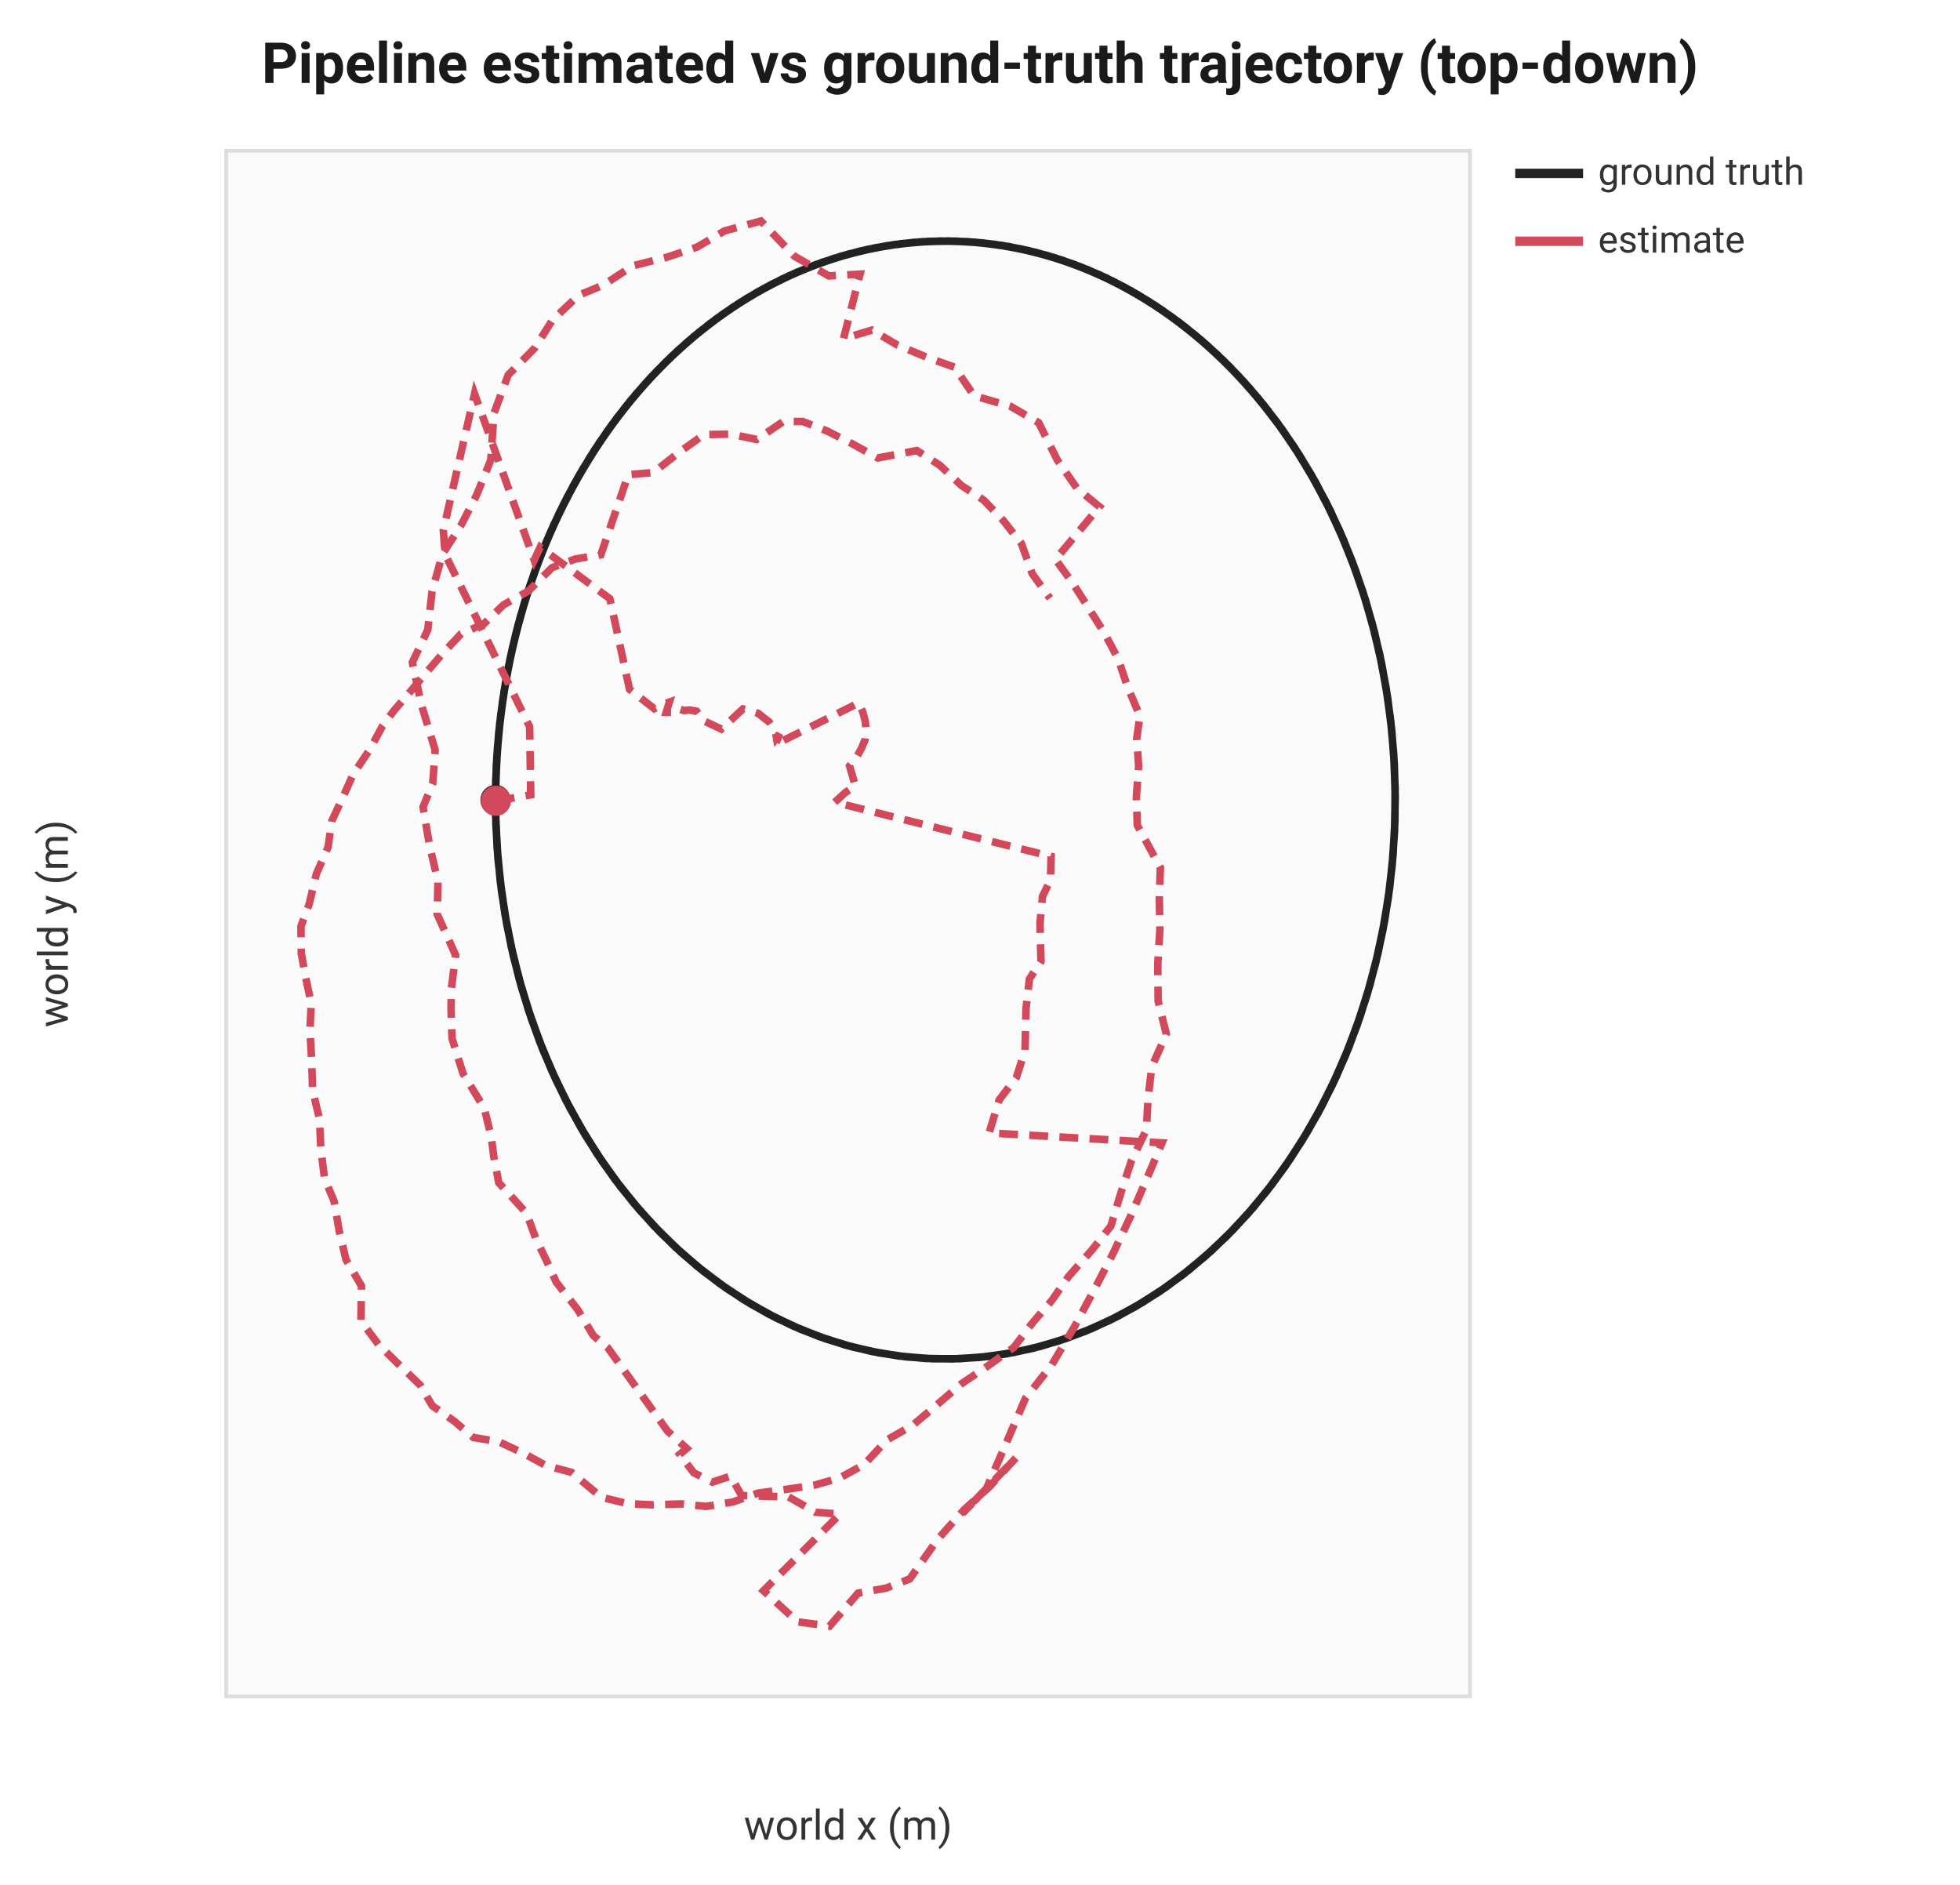
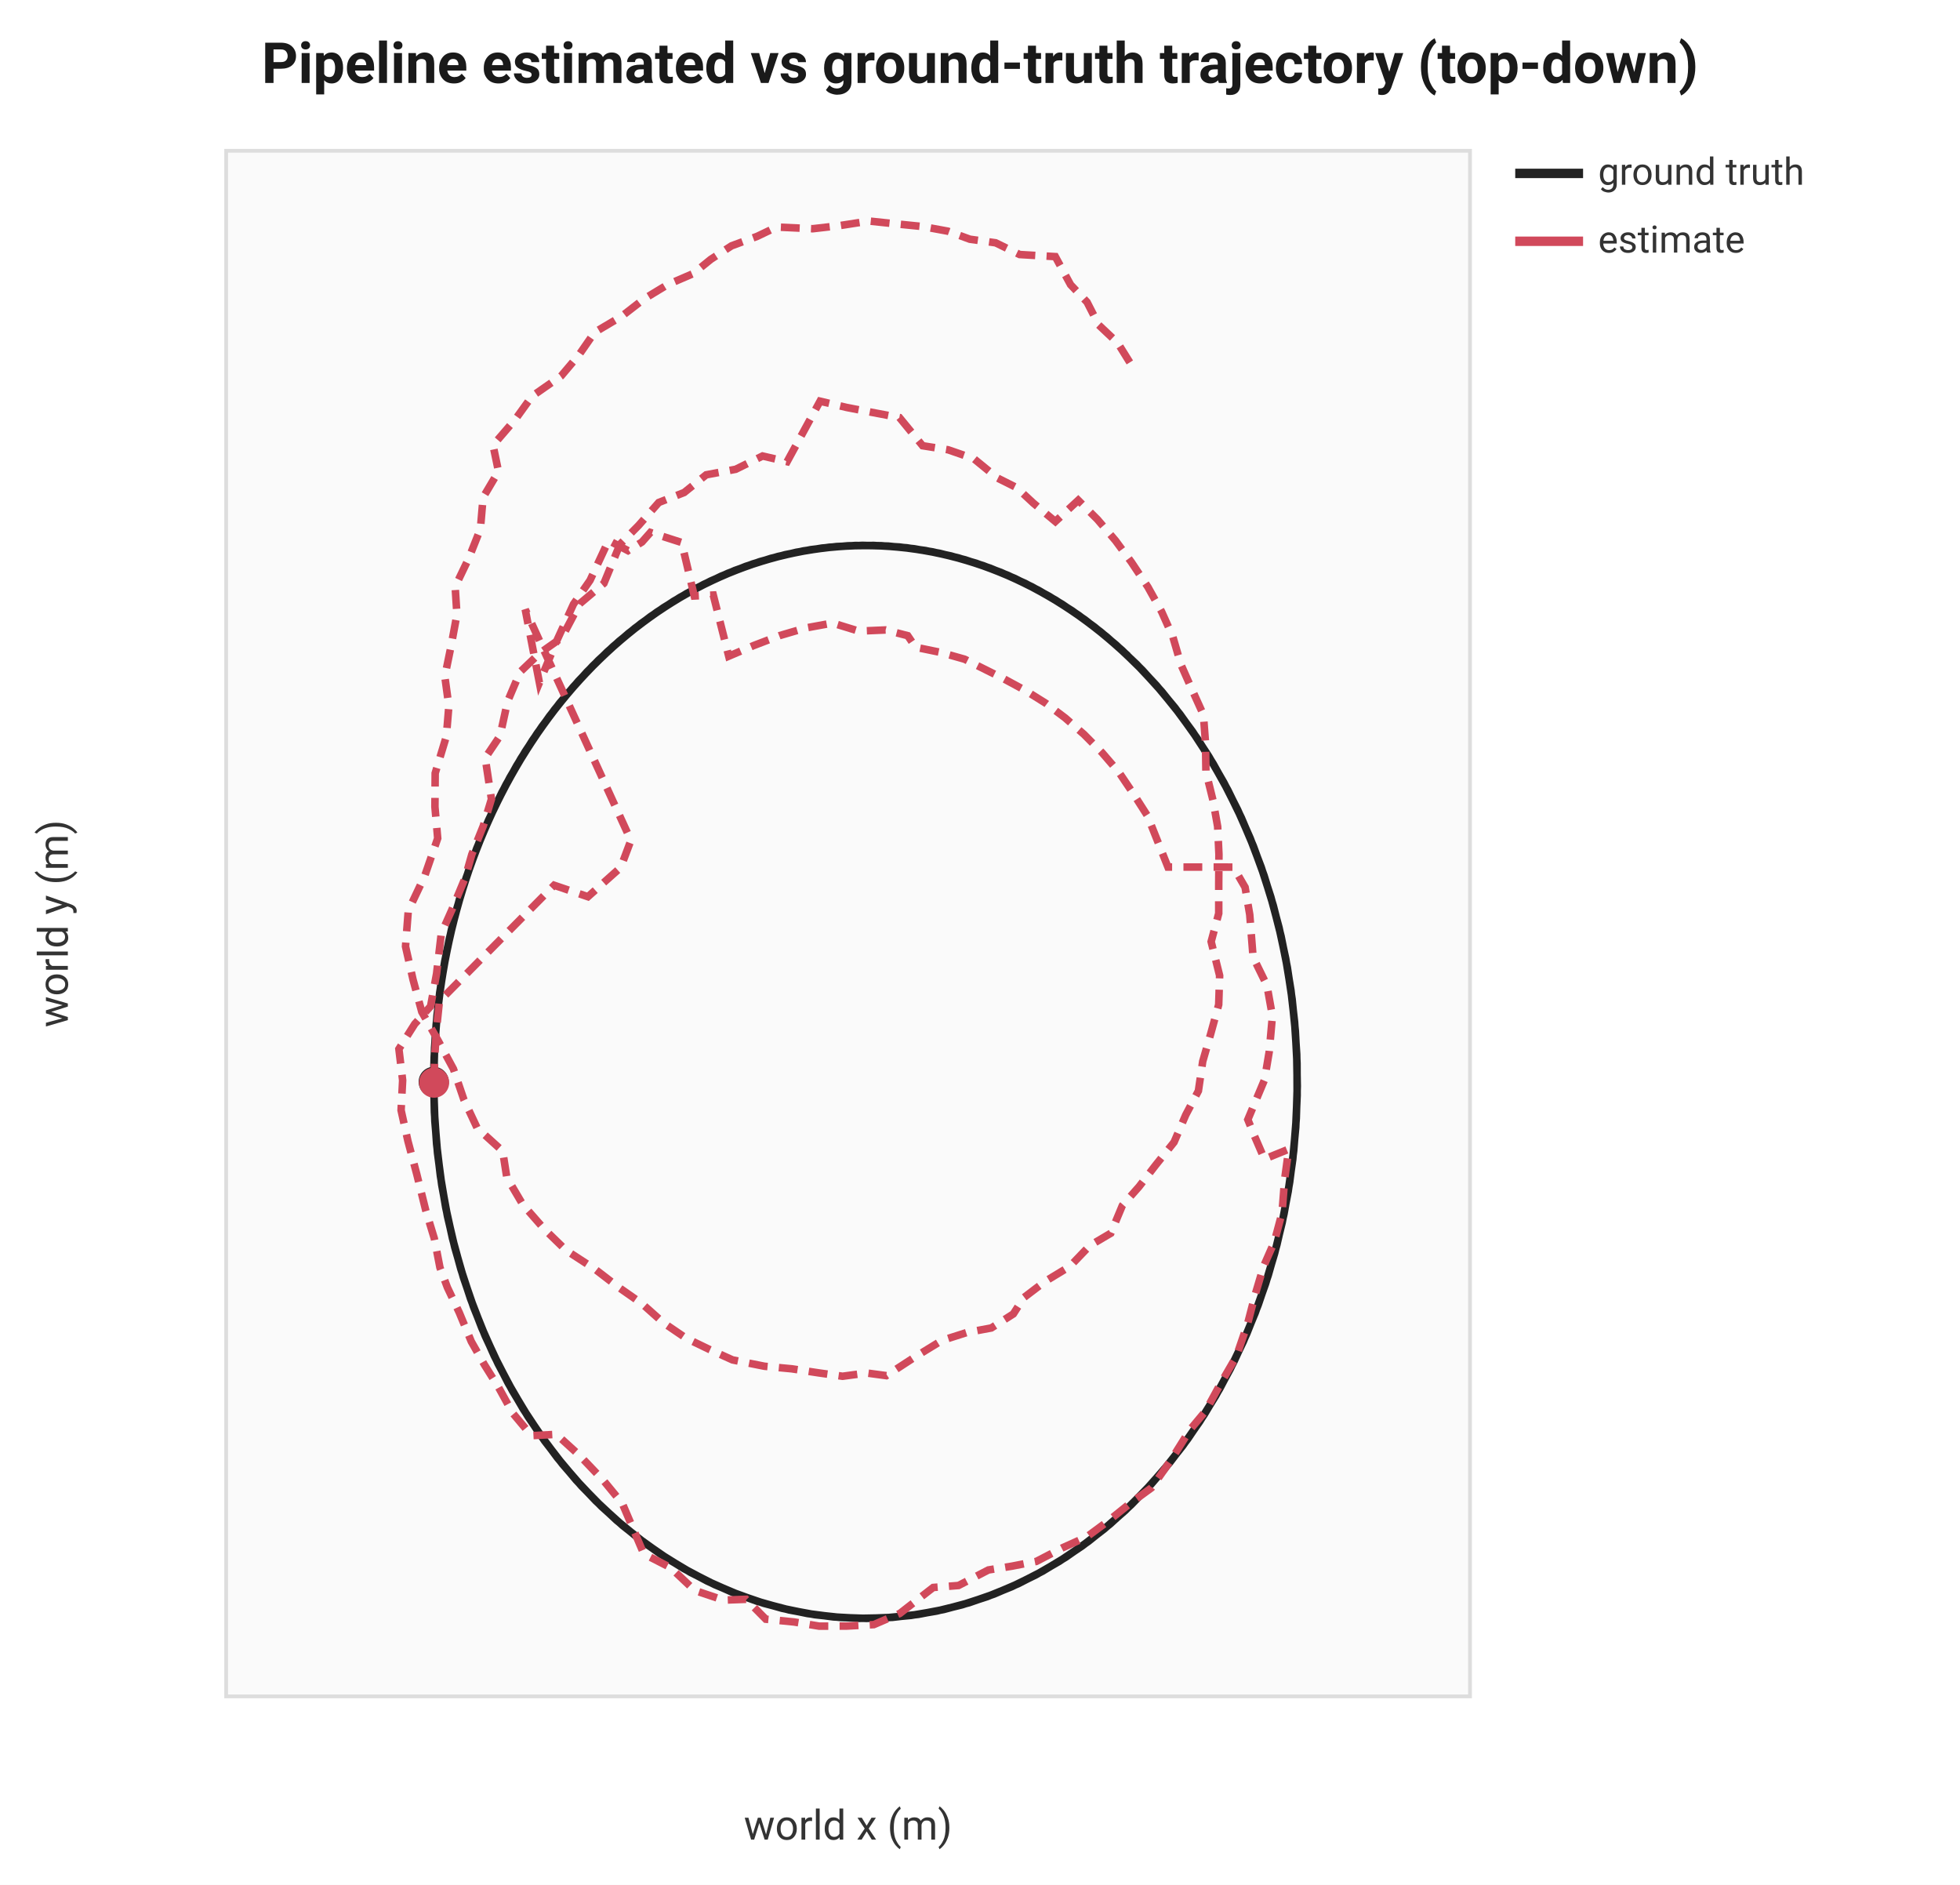
<svg xmlns="http://www.w3.org/2000/svg" width="520" height="500" viewBox="0 0 520 500" font-family="-apple-system,Segoe UI,Roboto,sans-serif">
  <rect width="520" height="500" fill="#ffffff" />
  <text x="260" y="22" text-anchor="middle" font-size="15" font-weight="600" fill="#1a1a1a">Pipeline  estimated vs ground-truth trajectory (top-down)</text>
  <rect x="60" y="40" width="330" height="410" fill="#fafafa" stroke="#ddd" />
-   <polyline points="131.458,212.209 131.673,203.317 132.316,194.457 133.386,185.661 134.879,176.961 136.788,168.388 139.109,159.972 141.831,151.744 144.945,143.734 148.44,135.97 152.304,128.481 156.522,121.293 161.08,114.432 165.961,107.923 171.147,101.789 176.619,96.053 182.359,90.735 188.345,85.854 194.556,81.427 200.969,77.472 207.561,74.001 214.31,71.028 221.189,68.563 228.175,66.614 235.243,65.19 242.367,64.295 249.521,63.932 256.68,64.103 263.817,64.807 270.908,66.041 277.926,67.802 284.847,70.082 291.646,72.873 298.296,76.166 304.777,79.949 311.064,84.208 317.133,88.927 322.963,94.09 328.534,99.678 333.826,105.671 338.818,112.047 343.495,118.784 347.836,125.858 351.83,133.242 355.458,140.91 358.712,148.835 361.577,156.988 364.043,165.339 366.1,173.86 367.744,182.518 368.966,191.283 369.764,200.123 370.133,209.007 370.073,217.903 369.584,226.778 368.666,235.6 367.327,244.339 365.566,252.961 363.392,261.437 360.813,269.736 357.84,277.828 354.48,285.684 350.747,293.275 346.655,300.575 342.216,307.556 337.451,314.195 332.373,320.466 327.001,326.348 321.355,331.819 315.455,336.859 309.323,341.451 302.98,345.578 296.45,349.224 289.754,352.378 282.92,355.027 275.968,357.162 268.927,358.776 261.821,359.862 254.674,360.416 247.514,360.438 240.366,359.926 233.256,358.882 226.208,357.31 219.249,355.216 212.404,352.608 205.697,349.494 199.152,345.886 192.794,341.797 186.644,337.241 180.725,332.236 175.058,326.799 169.664,320.949 164.561,314.708 159.77,308.098 155.305,301.143 151.185,293.867 147.423,286.299 144.033,278.463 141.028,270.389 138.417,262.105 136.211,253.642 134.418,245.03 133.043,236.3 132.093,227.483 131.569,218.611 131.475,209.716 131.81,200.83 132.573,191.984 133.762,183.212 135.372,174.544 137.398,166.012 139.831,157.646 142.664,149.476 145.887,141.532 149.487,133.842 153.451,126.435 157.766,119.336 162.416,112.571 167.384,106.165 172.652,100.141 178.202,94.52 184.012,89.322 190.064,84.567 196.333,80.271 202.799,76.45 209.438,73.117 216.225,70.285 223.137,67.964 230.149,66.162 237.235,64.886 244.37,64.139 251.528,63.926 258.683,64.247 265.81,65.099 272.883,66.482 279.877,68.388 286.766,70.813 293.525,73.746 300.132,77.177 306.56,81.095 312.787,85.484 318.792,90.33 324.552,95.614 330.047,101.318 335.257,107.42 340.162,113.9 344.745,120.734 348.991,127.897 352.883,135.363 356.409,143.106 359.554,151.098 362.308,159.309 364.66,167.711 366.603,176.273 368.129,184.965 369.233,193.754 369.91,202.61 370.16,211.5 369.979,220.393 369.37,229.257 368.334,238.059 366.874,246.768 364.998,255.353 362.711,263.782 360.019,272.026 356.935,280.055 353.47,287.839 349.636,295.351 345.445,302.564 340.914,309.452 336.058,315.99 330.896,322.154 325.446,327.923 319.726,333.275 313.76,338.192 307.566,342.655 301.167,346.649 294.589,350.158 287.852,353.172 280.982,355.678 274.003,357.667 266.941,359.134 259.821,360.071 252.668,360.476 245.509,360.348 238.369,359.687 231.273,358.494 224.248,356.776 217.319,354.537 210.51,351.786 203.846,348.532 197.351,344.788 191.048,340.566 184.961,335.883 179.11,330.755 173.518,325.2 168.203,319.238 163.186,312.892 158.485,306.182 154.115,299.135 150.094,291.775 146.435,284.128 143.152,276.223 140.256,268.087 137.758,259.75 135.667,251.242 133.99,242.594 132.734,233.836 131.903,225 131.499,216.119 131.525,207.223 131.981,198.345 132.863,189.517 134.171,180.771 135.898,172.138 138.039,163.649 140.585,155.335 143.529,147.226 146.858,139.35 150.561,131.737 154.626,124.413 159.036,117.405 163.777,110.739 168.831,104.437 174.18,98.524 179.805,93.019 185.685,87.944 191.8,83.316 198.127,79.151 204.643,75.466 211.326,72.273 218.151,69.583 225.093,67.407 232.128,65.751 239.231,64.623 246.374,64.026 253.534,63.962 260.684,64.432 267.799,65.434 274.852,66.963 281.818,69.016 288.674,71.584 295.393,74.658 301.952,78.227 308.326,82.278 314.494,86.797 320.432,91.767 326.119,97.171 331.536,102.989 336.662,109.199" fill="none" stroke="#222" stroke-width="2" />
-   <circle cx="131.458" cy="212.209" r="4" fill="#222" />
+   <polyline points="115.067,286.985 115.067,286.678 115.08,284.799 115.184,280.531 115.553,273.887 116.353,265.716 117.583,257.316 119.217,249.023 121.248,240.866 123.668,232.875 126.471,225.079 129.644,217.506 133.177,210.182 137.058,203.135 141.271,196.39 145.803,189.971 150.636,183.901 155.753,178.202 161.136,172.895 166.766,167.998 172.622,163.53 178.683,159.505 184.927,155.94 191.332,152.846 197.875,150.235 204.532,148.116 211.28,146.497 218.093,145.383 224.948,144.779 231.82,144.687 238.684,145.107 245.515,146.038 252.289,147.475 258.982,149.415 265.569,151.85 272.025,154.771 278.331,158.169 284.46,162.029 290.392,166.34 296.106,171.084 301.58,176.246 306.795,181.807 311.732,187.746 316.375,194.041 320.705,200.672 324.706,207.613 328.366,214.84 331.67,222.326 334.607,230.045 337.166,237.969 339.338,246.07 341.115,254.318 342.491,262.683 343.461,271.136 344.022,279.645 344.17,288.182 343.906,296.713 343.23,305.21 342.146,313.642 340.657,321.977 338.768,330.186 336.487,338.24 333.821,346.11 330.781,353.766 327.375,361.183 323.619,368.332 319.523,375.189 315.104,381.728 310.378,387.926 305.36,393.761 300.071,399.211 294.528,404.258 288.751,408.883 282.762,413.069 276.58,416.801 270.231,420.066 263.734,422.852 257.116,425.149 250.398,426.949 243.605,428.245 236.762,429.033 229.894,429.309 223.024,429.073 216.178,428.326 209.381,427.07 202.656,425.31 196.029,423.053 189.522,420.305 183.16,417.078 176.965,413.383 170.959,409.232 165.164,404.642 159.602,399.628 154.291,394.209 149.252,388.404 144.502,382.234 140.058,375.721 135.936,368.889 132.152,361.762 128.718,354.366 125.647,346.728 122.951,338.874 120.639,330.834 118.719,322.636 117.197,314.309 116.081,305.885 115.373,297.392 115.076,288.862 115.192,280.325 115.719,271.812 116.657,263.353 118,254.98 119.746,246.722 121.887,238.608 124.416,230.669 127.323,222.933 130.599,215.427 134.23,208.178 138.205,201.214 142.51,194.558 147.127,188.234 152.042,182.266 157.236,176.675 162.69,171.481 168.385,166.702 174.3,162.356 180.415,158.459 186.707,155.025 193.153,152.065 199.73,149.591 206.415,147.611 213.183,146.133 220.011,145.162 226.873,144.702 233.745,144.753 240.603,145.316 247.42,146.389 254.174,147.969 260.839,150.048 267.391,152.62 273.809,155.676 280.067,159.205 286.144,163.193 292.016,167.627 297.665,172.49 303.068,177.765 308.207,183.434 313.064,189.475 317.62,195.867 321.859,202.587 325.767,209.611 329.328,216.913 332.531,224.467 335.363,232.247 337.815,240.223 339.877,248.368 341.542,256.651 342.805,265.044 343.66,273.516 344.105,282.036 344.138,290.574 343.759,299.1 342.968,307.581 341.77,315.989 340.169,324.292 338.168,332.46 335.779,340.466 333.006,348.278 329.862,355.87 326.358,363.214 322.505,370.284 318.316,377.054 313.81,383.5 309,389.599 303.905,395.328 298.543,400.667 292.931,405.597 287.093,410.101 281.048,414.161 274.817,417.763 268.424,420.895 261.891,423.545 255.242,425.704 248.501,427.363 241.692,428.517 234.839,429.162 227.968,429.295 221.102,428.915 214.268,428.025 207.488,426.628 200.788,424.728 194.192,422.332 187.724,419.449 181.406,416.089 175.261,412.265 169.313,407.99 163.581,403.279 158.087,398.15 152.851,392.62 147.891,386.711 143.225,380.442 138.869,373.838 134.841,366.921 131.153,359.716 127.82,352.249 124.854,344.547 122.264,336.638 120.061,328.551 118.252,320.314 116.844,311.957 115.841,303.51 115.248,295.004 115.067,286.469 115.298,277.935 115.941,269.434 116.992,260.997 118.449,252.653 120.306,244.432 122.557,236.365 125.193,228.48 128.204,220.805 131.581,213.369 135.31,206.197 139.379,199.316 143.773,192.751 148.475,186.525 153.47,180.66 158.739,175.178 164.262,170.099 170.021,165.44 175.995,161.218 182.161,157.45 188.499,154.147 194.984,151.322 201.594,148.986 208.304,147.146 215.092,145.81 221.932,144.982 228.799,144.664 235.67,144.859 242.518,145.566 249.32,146.781 256.052,148.501 262.688,150.719 269.206,153.428 275.579,156.618 281.789,160.276 287.811,164.391 293.623,168.947 299.204,173.927" fill="none" stroke="#222" stroke-width="2" />
+   <circle cx="115.067" cy="286.985" r="4" fill="#222" />
  <line x1="402" y1="46" x2="420" y2="46" stroke="#222" stroke-width="2.5" />
  <text x="424" y="49" font-size="10" fill="#333" text-anchor="start">ground truth</text>
-   <polyline points="131.562,212.425 131.784,212.44 140.813,210.844 140.513,192.774 118.094,147.055 117.609,140.676 125.9,104.472 141.722,148.603 143.316,145.159 161.805,158.826 167.019,182.857 173.57,187.988 175.633,186.937 177.582,186.244 176.756,188.952 179.039,189.017 179.968,187.998 181.468,188.483 182.96,188.338 184.808,188.654 186.729,191.212 191.358,193.395 197.096,188.07 199.234,188.628 201.171,189.242 202.766,190.507 204.101,191.539 205.115,193.015 205.763,194.32 206.009,195.712 206.802,194.624 206.338,196.049 205.689,197.492 227.833,186.462 228.909,188.885 229.56,191.343 229.76,193.815 229.486,196.271 228.538,198.549 227.234,200.904 225.388,203.16 226.923,208.443 224.238,210.258 221.461,212.811 278.875,227.18 278.684,233.414 276.576,237.808 275.917,244.926 276.18,255.047 273.116,259.686 272.198,267.571 271.946,278.646 269.669,285.755 265.079,291.781 262.415,300.528 308.298,303.163 304.377,312.385 299.899,322.74 295.198,332.712 290.424,341.898 285.192,351.698 278.99,362.143 272.083,370.876 266.377,384.153 261.695,394.914 255.356,401.438 269.495,386.747 262.454,394.446 255.77,400.494 248.743,408.37 241.361,418.839 235.108,421.271 227.654,422.606 220.091,431.364 211.287,430.183 210.503,429.226 202.555,421.97 222.848,401.662 216.344,401.139 209.132,397.034 204.267,396.945 196.751,396.723 193.831,391.565 189.029,393.159 184.078,390.696 180.333,385.791 182.184,384.221 177.085,379.596 161.289,357.562 157.403,354.278 153.281,347.425 147.561,340.105 145.024,334.485 142.184,328.623 139.68,321.814 132.326,313.745 131.018,306.922 130.312,301.412 128.45,293.93 122.829,284.728 119.931,275.461 119.666,267.806 119.731,262.425 120.875,253.359 115.982,242.499 116.205,233.882 113.912,224.03 112.235,214.064 114.801,207.826 115.45,198.973 111.774,186.857 109.4,175.699 113.483,167.103 114.624,156.856 117.405,146.931 122.216,139.526 126.442,131.353 130.21,122.031 131.046,109.646 134.819,99.473 141.805,92.403 146.608,84.844 153.531,78.327 160.209,75.556 167.81,70.523 176.787,68.275 184.951,65.54 192.234,61.245 201.867,58.636 210.78,67.979 219.904,73.204 228.177,72.719 223.785,89.835 231.332,87.557 238.143,91.566 245.739,94.716 253.248,97.415 258.409,104.968 268.183,107.827 275.566,112.117 280.539,122.075 285.739,129.559 291.695,134.409 280.022,148.382 284.552,154.604 288.593,160.947 293.088,168.058 296.685,174.855 299.11,182.1 302.429,189.955 301.582,195.836 302.089,203.219 301.48,211.432 301.731,218.908 307.854,230.172 307.578,238.264 307.728,246.549 307.164,255.711 307.255,265.511 309.432,274.303 305.571,282.994 304.597,291.238 304.125,299.724 300.124,308.042 297.483,316.101 294.719,325.241 289.663,331.624 283.473,338.635 279.1,344.908 273.825,351.037 268.982,357.419 262.202,362.247 255.035,367.106 248.244,372.927 242.16,378.064 235.257,382.005 229.271,388.499 222.689,392.088 216.254,393.915 209.133,395.005 201.129,396.068 194.464,398.424 187.33,399.608 180.69,398.943 173.259,399.188 166.582,398.885 159.554,397.184 151.626,390.563 144.814,388.752 139.03,385.59 132.297,382.422 125.595,381.326 120.452,376.955 114.668,372.883 111.495,367.435 105.274,361.434 100.412,356.644 95.755,350.408 95.898,341.115 91.79,334.137 90.03,326.717 88.629,318.613 86.099,312.606 85.129,304.793 84.734,296.727 82.947,289.238 82.663,280.91 82.229,273.232 82.582,266.233 81.139,259.512 79.937,252.943 79.84,245.754 82.063,239.712 83.919,231.87 87.051,224.679 88.003,217.829 90.997,211.439 93.722,205.325 98.11,198.83 101.465,192.601 104.409,188.623 108.881,183.438 113.309,178.156 117.625,173.146 122.321,168.131 128.379,165.484 133.621,160.42 140.134,156.817 146.457,150.582 152.647,148.281 159.391,147.192 166.687,125.926 173.364,125.348 180.017,120.101 186.763,115.301 193.783,115.145 200.744,116.577 207.837,111.8 212.976,111.814 219.449,114.341 226.373,117.86 232.88,121.49 243.23,119.516 249.323,123.41 255.072,128.786 260.988,132.666 266.176,138.082 270.997,144.198 273.878,152.216 278.558,158.712" fill="none" stroke="#d1495b" stroke-width="2" stroke-dasharray="5 3" />
-   <circle cx="131.562" cy="212.425" r="4" fill="#d1495b" />
+   <polyline points="115.166,287.193 115.174,286.847 115.2,284.871 115.329,280.49 115.735,273.766 116.581,265.582 147.016,234.832 155.98,237.869 164.686,230.095 167.38,222.923 139.347,161.67 143.103,181.08 147.456,170.54 152.151,160.261 156.536,153.952 161.468,143.364 166.621,146.074 170.315,143.786 172.557,141.246 180.845,143.905 184.193,158.099 189.236,157.845 193.337,174.071 199.948,171.248 206.843,168.606 213.685,166.593 220.885,165.27 227.829,167.412 234.953,167.109 240.826,168.626 242.898,171.689 249.455,173.039 255.907,174.864 266.26,180.032 271.916,183.096 277.379,186.504 282.618,190.458 287.622,194.839 292.363,199.628 296.822,204.808 300.666,210.51 304.445,216.428 307.617,224.385 309.859,229.999 327.22,230.016 330.329,235.363 331.563,242.617 332.448,253.889 336.129,261.402 337.581,269.509 336.728,279.011 335.478,286.451 331.055,296.996 332.733,301.14 335.459,307.461 341.91,304.833 340.83,312.784 340.127,321.762 338.078,329.444 335.223,335.96 333.008,343.409 330.996,351.144 328.003,359.858 323.811,367.063 319.874,374.293 315.729,379.252 310.73,387.224 305.495,394.678 299.896,398.74 294.208,403.329 288.342,407.669 281.911,410.573 274.965,414.187 268.521,415.447 262.214,416.467 254.297,420.584 247.58,421.11 238.751,427.983 231.827,430.958 224.522,431.352 217.318,431.364 210.684,430.26 203.17,429.518 197.943,424.241 191.957,424.467 184.309,421.892 177.878,415.821 170.81,412.199 165.101,398.812 160.162,392.802 153.778,386.096 147.619,380.487 141.025,380.835 136.049,374.888 132.261,368.011 128.522,362.03 125.04,355.877 121.823,348.136 118.692,341.509 116.716,336.226 115.225,328.528 112.943,321.027 110.572,311.488 108.217,302.655 106.408,294.506 106.824,286.572 105.83,278.275 110.038,271.625 114.238,266.943 115.827,258.283 117.07,247.66 119.908,241.291 123.402,232.885 125.174,226.657 128.195,219.148 130.38,211.982 128.724,201.055 132.661,195.203 134.655,186.094 137.982,178.25 143.168,173.294 149.05,169.155 153.808,160.143 160.224,154.743 164.484,144.386 169.408,139.401 174.774,133.295 181.507,130.653 187.351,125.957 195.192,124.486 202.314,120.963 208.822,122.47 217.566,106.422 224.645,108.092 231.181,109.355 238.629,110.761 244.772,118.238 251.544,119.315 258.357,121.667 264.638,126.805 269.751,129.368 274.143,133.454 279.991,138.342 286.059,132.703 291.177,137.811 295.957,143.414 300.148,149.099 304.541,155.707 308.167,162.225 311.148,168.877 313.327,176.333 316.292,183.027 319.271,189.604 319.827,197.024 319.939,204.702 321.789,212.198 323.052,219.267 323.392,226.632 323.338,234.475 323.338,242.296 321.326,249.793 323.576,258.804 323.329,266.503 321.223,274.184 319.087,281.568 317.944,289.38 314.588,295.749 311.485,302.986 306.613,309.055 302.211,314.765 297.768,319.788 294.704,327.137 289.112,330.438 283.857,335.925 277.24,339.945 271.6,344.235 268.842,348.546 263.007,352.266 256.483,353.477 249.899,355.577 242.739,359.965 235.15,364.917 229.946,364.216 223.539,365.079 217.074,364.166 210.063,363.104 202.829,362.427 194.34,360.74 188.205,357.963 181.993,354.966 175.972,350.861 170.33,345.828 164.051,341.432 157.792,336.617 150.173,331.661 144.441,326.082 138.7,319.535 134.458,312.339 133.364,305.358 126.595,299.22 123.102,291.787 120.294,283.547 116.303,276.158 111.904,268.414 109.586,259.889 107.587,251.064 108.322,241.573 112.643,232.45 116.124,222.38 115.391,214.047 115.457,205.112 118.415,195.345 119.084,187.303 118.012,179.436 119.709,171.185 121.224,163.033 120.755,155.632 124.352,148.123 127.453,140.323 128.165,131.952 132.254,125.05 130.805,118.11 136.752,111.199 141.125,105.13 148.871,99.736 153.568,94.191 157.755,88.162 164.971,83.876 170.887,79.288 177.116,75.507 183.927,72.566 188.581,68.795 194.083,65.212 200.857,62.709 206.04,60.227 215.621,60.675 222.607,59.875 230.555,58.636 238.06,59.421 244.747,60.09 251.483,61.325 257.312,63.459 264.141,64.408 270.519,67.519 279.987,68.072 284.026,75.52 288.399,80.142 291.504,86.215 296.532,90.962 300.041,96.608" fill="none" stroke="#d1495b" stroke-width="2" stroke-dasharray="5 3" />
+   <circle cx="115.166" cy="287.193" r="4" fill="#d1495b" />
  <line x1="402" y1="64" x2="420" y2="64" stroke="#d1495b" stroke-width="2.5" />
  <text x="424" y="67" font-size="10" fill="#333" text-anchor="start">estimate</text>
  <text x="225" y="488" font-size="11" fill="#333" text-anchor="middle">world x (m)</text>
  <text x="18" y="245" font-size="11" fill="#333" text-anchor="middle" transform="rotate(-90 18 245)">world y (m)</text>
</svg>
